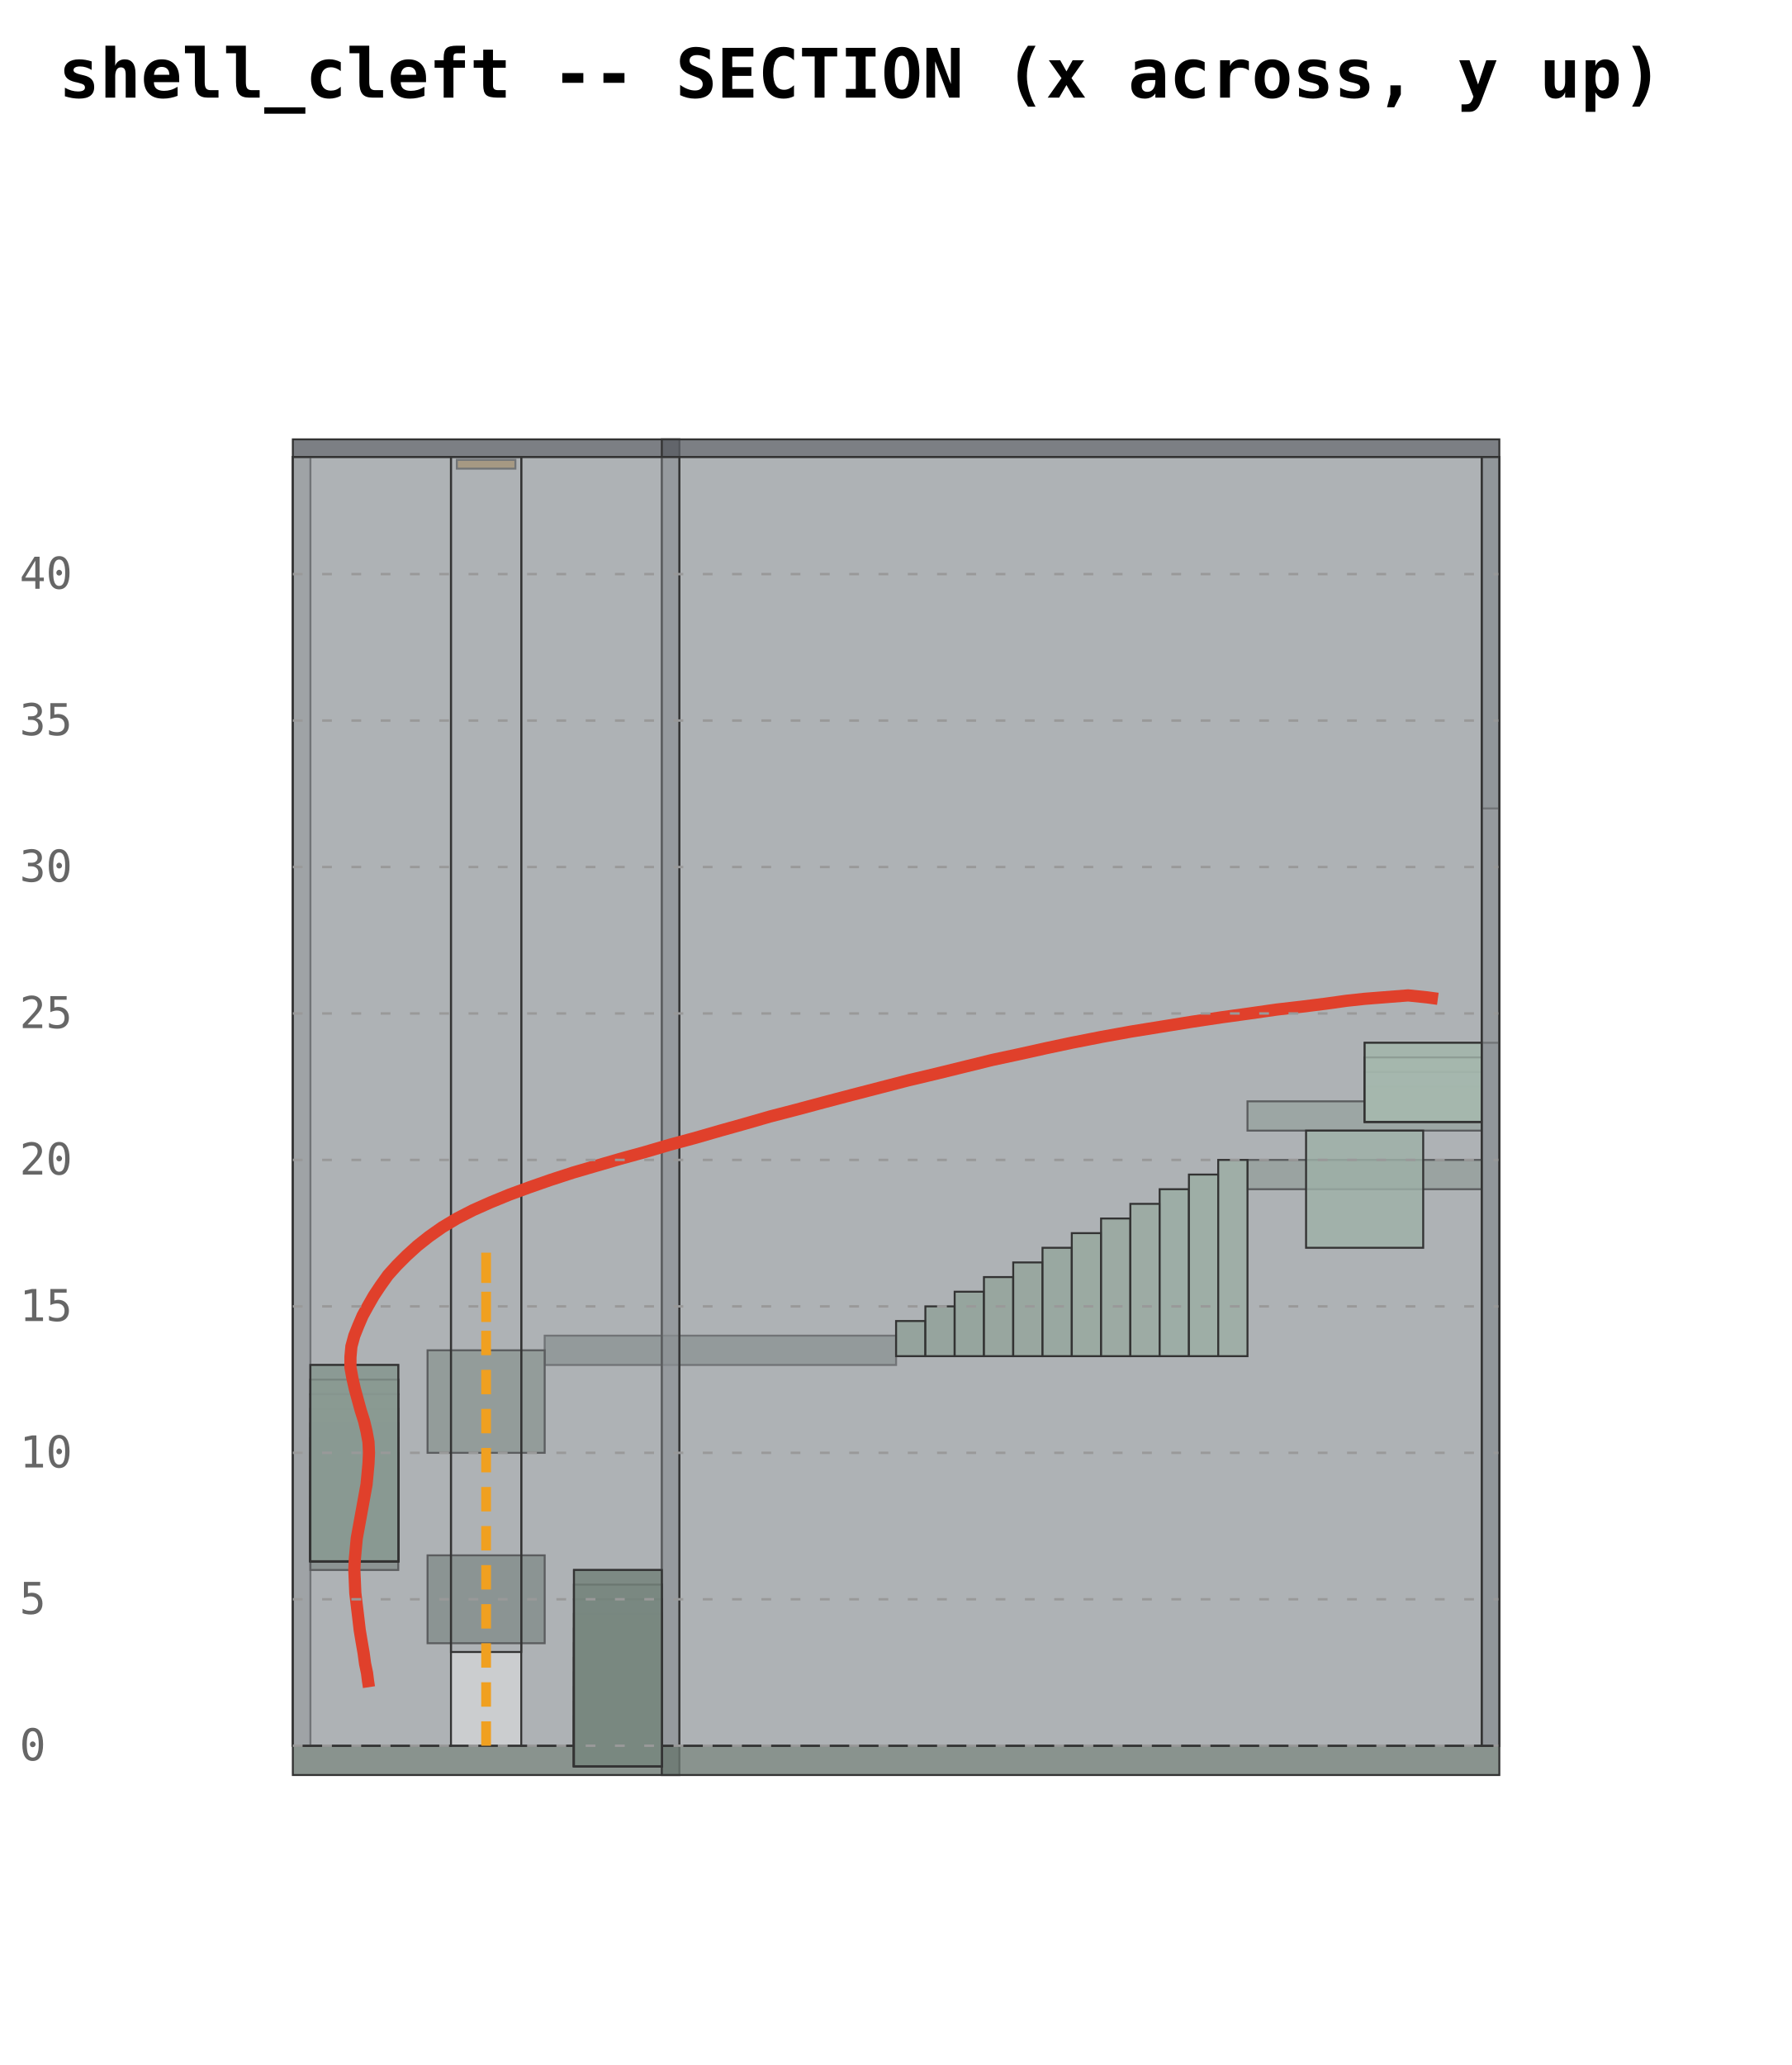
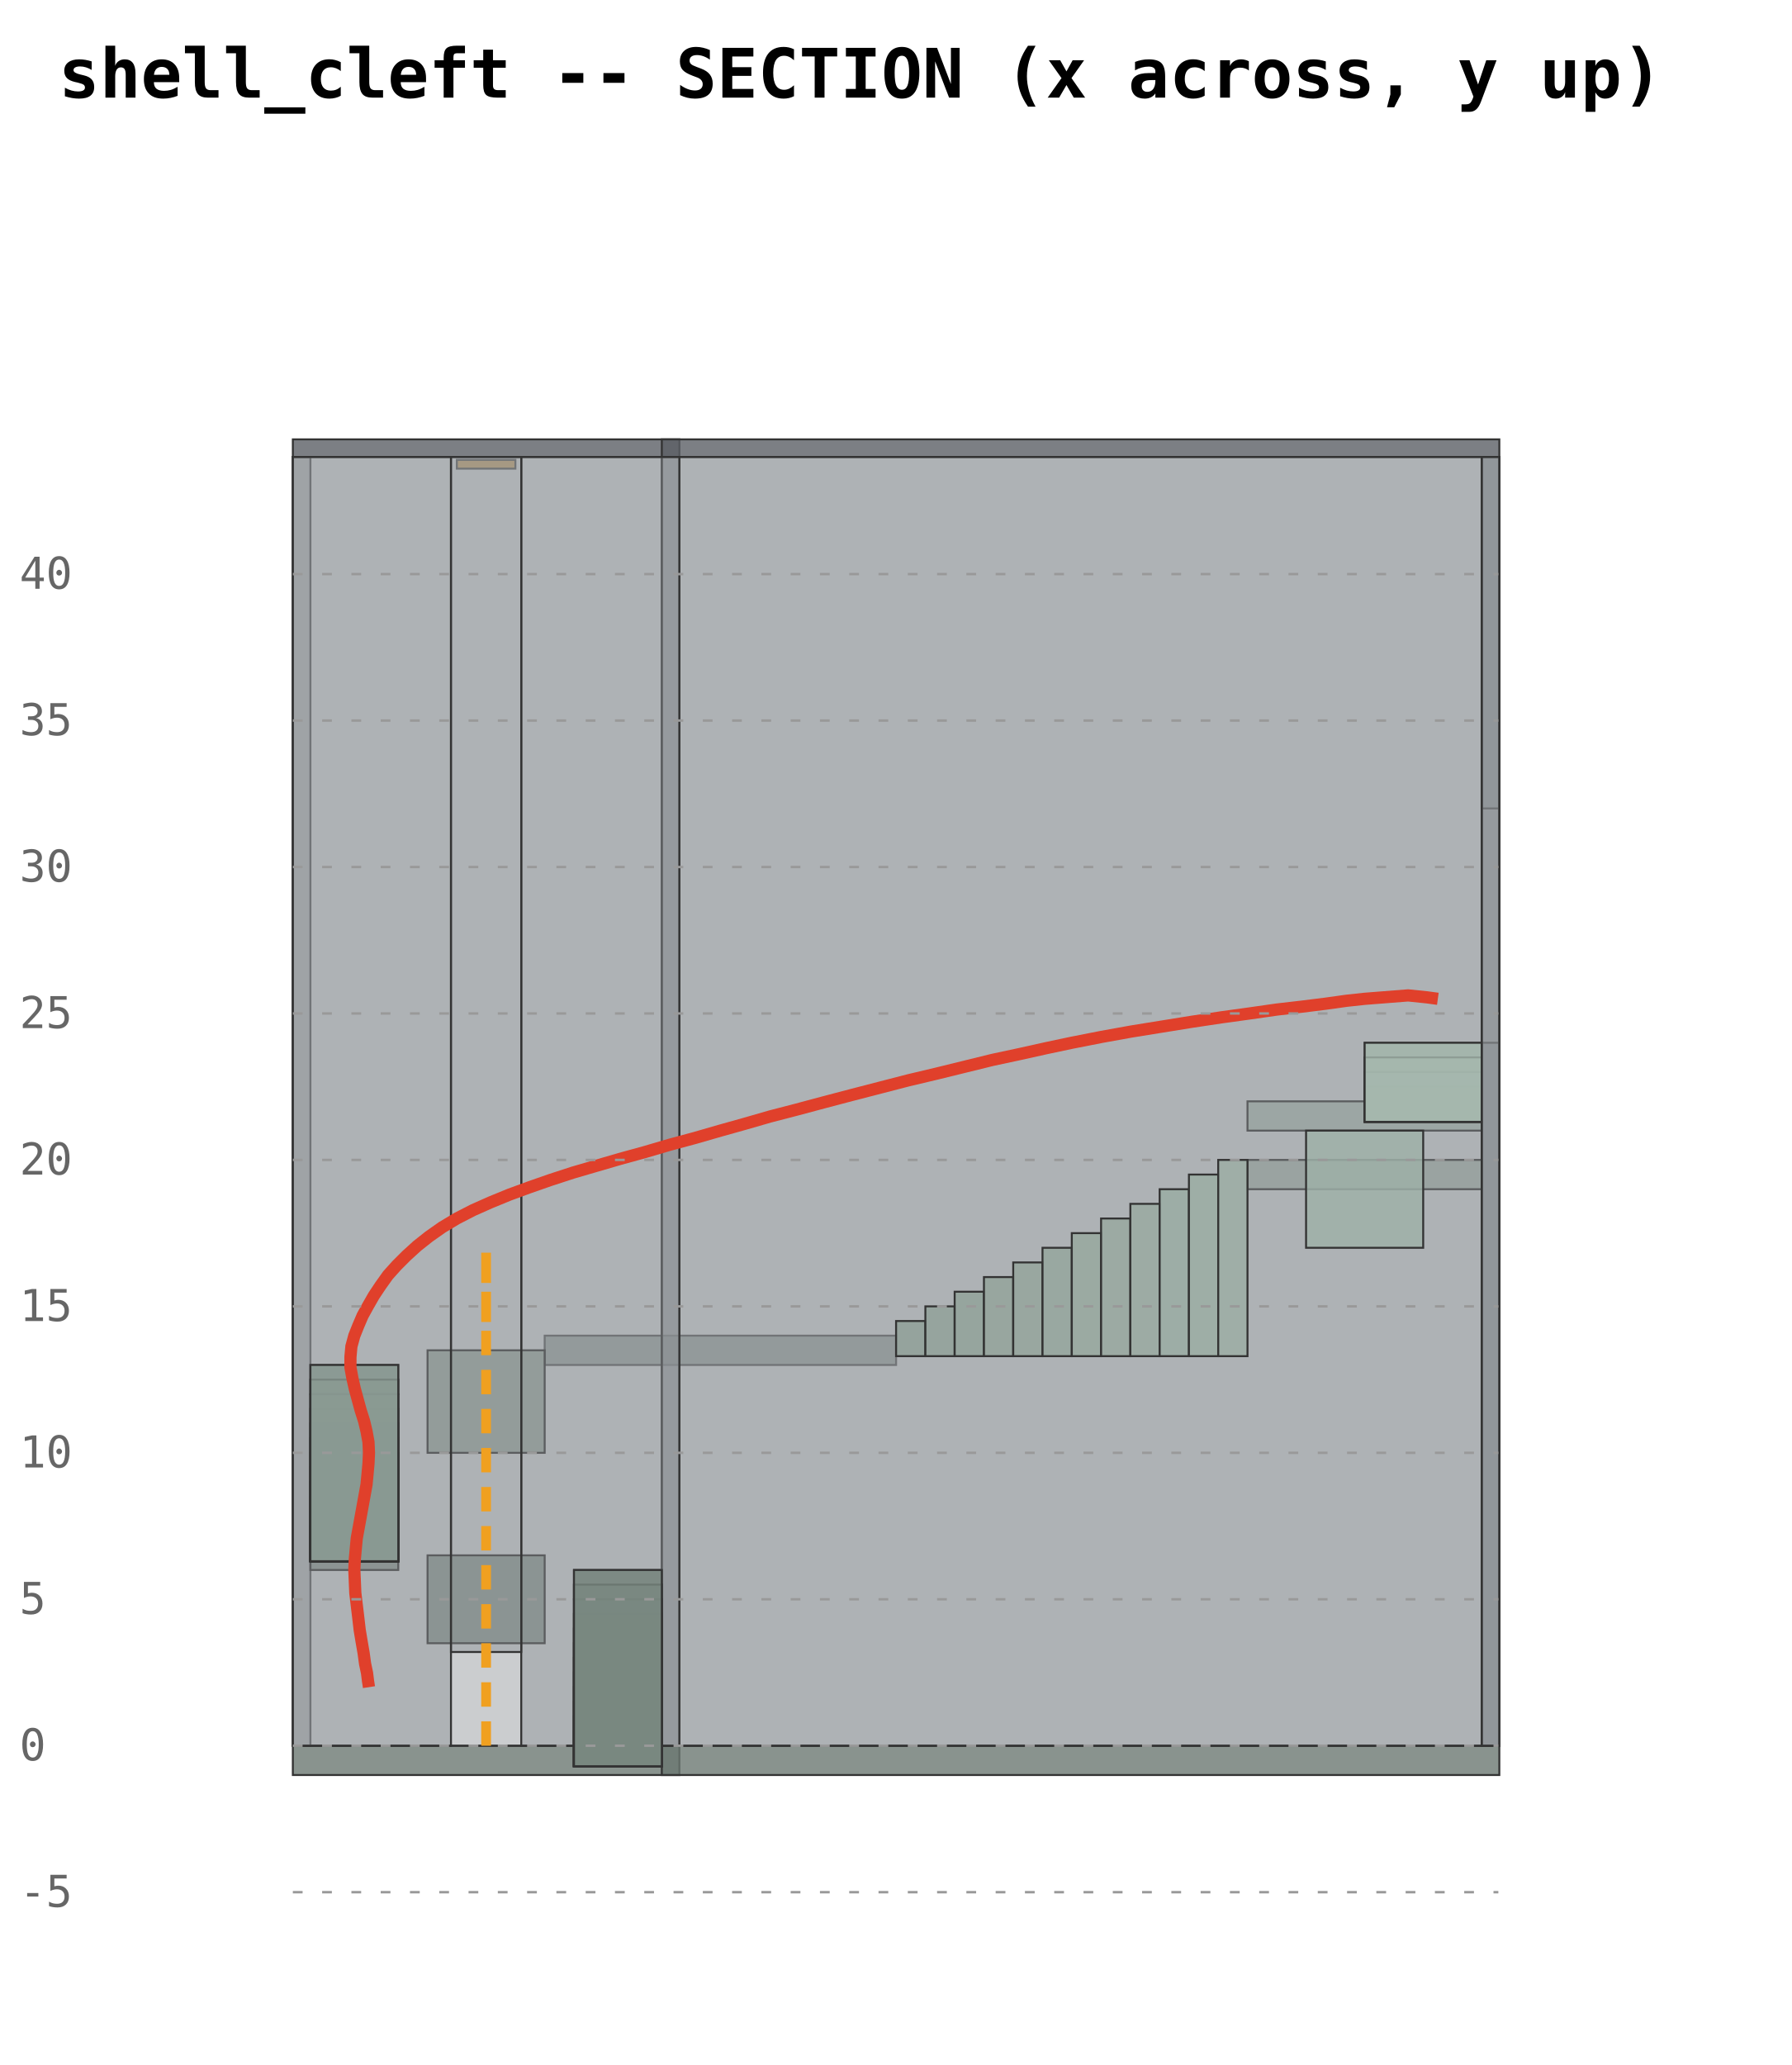
<svg xmlns="http://www.w3.org/2000/svg" width="367" height="423" viewBox="0 0 367 423" font-family="monospace" font-size="11">
  <rect width="100%%" height="100%%" fill="#f4f4f2" />
  <text x="12" y="20" font-size="14" font-weight="bold">shell_cleft -- SECTION (x across, y up)</text>
  <rect x="60.0" y="357.6" width="79.2" height="6.0" fill="#6c7872" fill-opacity="0.80" stroke="#333" stroke-width="0.4" />
  <rect x="60.0" y="90.0" width="79.2" height="3.6" fill="#5c5f66" fill-opacity="0.80" stroke="#333" stroke-width="0.4" />
  <rect x="135.6" y="357.6" width="171.6" height="6.0" fill="#6c7872" fill-opacity="0.80" stroke="#333" stroke-width="0.4" />
  <rect x="135.6" y="90.0" width="171.6" height="3.6" fill="#5c5f66" fill-opacity="0.80" stroke="#333" stroke-width="0.4" />
  <rect x="93.6" y="94.2" width="12.0" height="1.8" fill="#d99a33" fill-opacity="0.80" stroke="#333" stroke-width="0.4" />
  <rect x="111.6" y="273.6" width="72.0" height="6.0" fill="#8d9d95" fill-opacity="0.80" stroke="#333" stroke-width="0.4" />
  <rect x="60.0" y="93.6" width="3.6" height="264.0" fill="#8d9096" fill-opacity="0.45" stroke="#333" stroke-width="0.4" />
  <rect x="60.0" y="93.6" width="247.2" height="264.0" fill="#8d9096" fill-opacity="0.45" stroke="#333" stroke-width="0.4" />
  <rect x="255.6" y="237.6" width="48.0" height="6.0" fill="#9bada4" fill-opacity="0.80" stroke="#333" stroke-width="0.4" />
  <rect x="255.6" y="225.6" width="48.0" height="6.0" fill="#a1b3aa" fill-opacity="0.80" stroke="#333" stroke-width="0.4" />
  <rect x="279.6" y="213.6" width="24.0" height="6.0" fill="#a5b8ae" fill-opacity="0.80" stroke="#333" stroke-width="0.4" />
  <rect x="135.6" y="93.6" width="3.6" height="264.0" fill="#8d9096" fill-opacity="0.45" stroke="#333" stroke-width="0.4" />
  <rect x="117.6" y="321.6" width="18.0" height="6.0" fill="#7a8881" fill-opacity="0.80" stroke="#333" stroke-width="0.4" />
  <rect x="63.6" y="315.6" width="18.0" height="6.0" fill="#7c8a83" fill-opacity="0.80" stroke="#333" stroke-width="0.4" />
  <rect x="135.6" y="93.6" width="171.6" height="264.0" fill="#8d9096" fill-opacity="0.45" stroke="#333" stroke-width="0.4" />
  <rect x="87.6" y="318.6" width="24.0" height="18.0" fill="#7b8982" fill-opacity="0.80" stroke="#333" stroke-width="0.4" />
  <rect x="87.6" y="276.6" width="24.0" height="21.0" fill="#8c9c94" fill-opacity="0.80" stroke="#333" stroke-width="0.4" />
  <rect x="267.6" y="231.6" width="24.0" height="24.0" fill="#9eb0a7" fill-opacity="0.80" stroke="#333" stroke-width="0.4" />
  <rect x="63.6" y="279.6" width="18.0" height="6.0" fill="#8a9a92" fill-opacity="0.80" stroke="#333" stroke-width="0.4" />
  <rect x="303.6" y="213.6" width="3.6" height="144.0" fill="#8d9096" fill-opacity="0.45" stroke="#333" stroke-width="0.4" />
  <rect x="303.6" y="93.6" width="3.6" height="72.0" fill="#8d9096" fill-opacity="0.45" stroke="#333" stroke-width="0.4" />
  <rect x="60.0" y="93.6" width="32.4" height="264.0" fill="#8d9096" fill-opacity="0.45" stroke="#333" stroke-width="0.4" />
  <rect x="106.8" y="93.6" width="32.4" height="264.0" fill="#8d9096" fill-opacity="0.45" stroke="#333" stroke-width="0.4" />
  <rect x="117.6" y="354.6" width="18.0" height="7.2" fill="#6c7972" fill-opacity="0.80" stroke="#333" stroke-width="0.4" />
  <rect x="117.6" y="351.6" width="18.0" height="10.2" fill="#6d7a73" fill-opacity="0.80" stroke="#333" stroke-width="0.4" />
  <rect x="117.6" y="348.6" width="18.0" height="13.2" fill="#6f7c75" fill-opacity="0.80" stroke="#333" stroke-width="0.4" />
  <rect x="117.6" y="345.6" width="18.0" height="16.2" fill="#707d76" fill-opacity="0.80" stroke="#333" stroke-width="0.4" />
  <rect x="117.6" y="342.6" width="18.0" height="19.2" fill="#717e77" fill-opacity="0.80" stroke="#333" stroke-width="0.4" />
  <rect x="117.6" y="339.6" width="18.0" height="22.2" fill="#738079" fill-opacity="0.80" stroke="#333" stroke-width="0.4" />
  <rect x="117.6" y="336.6" width="18.0" height="25.2" fill="#74817a" fill-opacity="0.80" stroke="#333" stroke-width="0.4" />
  <rect x="117.6" y="333.6" width="18.0" height="28.2" fill="#75827b" fill-opacity="0.80" stroke="#333" stroke-width="0.4" />
  <rect x="117.6" y="330.6" width="18.0" height="31.2" fill="#76847d" fill-opacity="0.80" stroke="#333" stroke-width="0.4" />
  <rect x="117.6" y="327.6" width="18.0" height="34.2" fill="#77857e" fill-opacity="0.80" stroke="#333" stroke-width="0.4" />
  <rect x="117.6" y="324.6" width="18.0" height="37.2" fill="#78867f" fill-opacity="0.80" stroke="#333" stroke-width="0.4" />
  <rect x="117.6" y="321.6" width="18.0" height="40.2" fill="#7a8881" fill-opacity="0.80" stroke="#333" stroke-width="0.4" />
  <rect x="63.6" y="312.6" width="18.0" height="7.2" fill="#7e8c85" fill-opacity="0.80" stroke="#333" stroke-width="0.4" />
  <rect x="63.6" y="309.6" width="18.0" height="10.2" fill="#7e8d85" fill-opacity="0.80" stroke="#333" stroke-width="0.4" />
  <rect x="63.6" y="306.6" width="18.0" height="13.2" fill="#7f8e86" fill-opacity="0.80" stroke="#333" stroke-width="0.4" />
  <rect x="63.6" y="303.6" width="18.0" height="16.2" fill="#819088" fill-opacity="0.80" stroke="#333" stroke-width="0.4" />
  <rect x="63.6" y="300.6" width="18.0" height="19.2" fill="#829189" fill-opacity="0.80" stroke="#333" stroke-width="0.4" />
  <rect x="63.6" y="297.6" width="18.0" height="22.2" fill="#83928a" fill-opacity="0.80" stroke="#333" stroke-width="0.4" />
  <rect x="63.6" y="294.6" width="18.0" height="25.2" fill="#85948c" fill-opacity="0.80" stroke="#333" stroke-width="0.4" />
  <rect x="63.6" y="291.6" width="18.0" height="28.2" fill="#86958d" fill-opacity="0.80" stroke="#333" stroke-width="0.4" />
  <rect x="63.6" y="288.6" width="18.0" height="31.2" fill="#87968e" fill-opacity="0.80" stroke="#333" stroke-width="0.4" />
  <rect x="63.6" y="285.6" width="18.0" height="34.2" fill="#889890" fill-opacity="0.80" stroke="#333" stroke-width="0.4" />
  <rect x="63.6" y="282.6" width="18.0" height="37.2" fill="#899991" fill-opacity="0.80" stroke="#333" stroke-width="0.4" />
  <rect x="63.6" y="279.6" width="18.0" height="40.2" fill="#8a9a92" fill-opacity="0.80" stroke="#333" stroke-width="0.4" />
  <rect x="183.6" y="270.6" width="6.0" height="7.2" fill="#8f9f97" fill-opacity="0.80" stroke="#333" stroke-width="0.4" />
  <rect x="189.6" y="267.6" width="6.0" height="10.2" fill="#90a098" fill-opacity="0.80" stroke="#333" stroke-width="0.4" />
  <rect x="195.6" y="264.6" width="6.0" height="13.2" fill="#90a198" fill-opacity="0.80" stroke="#333" stroke-width="0.4" />
  <rect x="201.6" y="261.6" width="6.0" height="16.2" fill="#92a39a" fill-opacity="0.80" stroke="#333" stroke-width="0.4" />
  <rect x="207.6" y="258.6" width="6.0" height="19.2" fill="#93a49b" fill-opacity="0.80" stroke="#333" stroke-width="0.4" />
  <rect x="213.6" y="255.6" width="6.0" height="22.2" fill="#94a59c" fill-opacity="0.80" stroke="#333" stroke-width="0.4" />
  <rect x="219.6" y="252.6" width="6.0" height="25.2" fill="#96a79e" fill-opacity="0.80" stroke="#333" stroke-width="0.4" />
  <rect x="225.6" y="249.6" width="6.0" height="28.2" fill="#97a89f" fill-opacity="0.80" stroke="#333" stroke-width="0.4" />
  <rect x="231.6" y="246.6" width="6.0" height="31.2" fill="#98a9a0" fill-opacity="0.80" stroke="#333" stroke-width="0.4" />
  <rect x="237.6" y="243.6" width="6.0" height="34.2" fill="#99aba2" fill-opacity="0.80" stroke="#333" stroke-width="0.4" />
  <rect x="243.6" y="240.6" width="6.0" height="37.2" fill="#9aaca3" fill-opacity="0.80" stroke="#333" stroke-width="0.4" />
  <rect x="249.6" y="237.6" width="6.0" height="40.2" fill="#9bada4" fill-opacity="0.80" stroke="#333" stroke-width="0.4" />
  <rect x="279.6" y="222.6" width="24.0" height="7.2" fill="#a2b4ab" fill-opacity="0.80" stroke="#333" stroke-width="0.4" />
  <rect x="279.6" y="219.6" width="24.0" height="10.2" fill="#a2b5ab" fill-opacity="0.80" stroke="#333" stroke-width="0.4" />
  <rect x="279.6" y="216.6" width="24.0" height="13.2" fill="#a4b7ad" fill-opacity="0.80" stroke="#333" stroke-width="0.4" />
  <rect x="279.6" y="213.6" width="24.0" height="16.2" fill="#a5b8ae" fill-opacity="0.80" stroke="#333" stroke-width="0.4" />
  <rect x="303.6" y="93.6" width="3.6" height="264.0" fill="#8d9096" fill-opacity="0.45" stroke="#333" stroke-width="0.4" />
  <rect x="303.6" y="93.6" width="3.6" height="264.0" fill="#8d9096" fill-opacity="0.45" stroke="#333" stroke-width="0.4" />
  <rect x="92.4" y="93.6" width="14.4" height="244.8" fill="#8d9096" fill-opacity="0.45" stroke="#333" stroke-width="0.4" />
  <polyline points="75.6,345.6 75.4,344.3 75.2,342.7 74.8,340.8 74.5,338.6 74.1,336.3 73.7,333.9 73.4,331.3 73.1,328.8 72.8,326.3 72.7,323.9 72.6,321.6 72.7,319.4 72.9,317.2 73.1,315.1 73.5,312.9 73.9,310.7 74.3,308.5 74.7,306.3 75.1,304.1 75.3,302.0 75.5,299.8 75.6,297.6 75.5,295.4 75.1,293.2 74.6,291.1 73.9,288.9 73.3,286.7 72.7,284.5 72.2,282.3 71.8,280.1 71.8,278.0 72.0,275.8 72.6,273.6 73.4,271.6 74.3,269.5 75.4,267.5 76.6,265.4 78.0,263.3 79.5,261.2 81.3,259.2 83.3,257.2 85.5,255.2 87.9,253.3 90.6,251.4 93.6,249.6 96.9,247.9 100.5,246.3 104.4,244.7 108.5,243.2 112.8,241.7 117.4,240.2 122.2,238.8 127.0,237.4 132.1,236.0 137.2,234.5 142.4,233.1 147.6,231.6 152.6,230.2 157.8,228.7 163.2,227.3 168.8,225.8 174.5,224.3 180.3,222.8 186.1,221.3 192.0,219.9 197.7,218.5 203.4,217.1 209.0,215.9 214.4,214.7 219.6,213.6 225.7,212.4 231.8,211.3 238.0,210.3 244.2,209.3 250.2,208.4 256.0,207.6 261.6,206.8 266.8,206.2 271.6,205.6 275.9,205.0 279.6,204.6 288.5,203.9 292.4,204.3 294.6,204.6" fill="none" stroke="#e0402b" stroke-width="2.5" />
  <polyline points="99.6,357.6 99.6,345.6 99.6,334.4 99.6,323.9 99.6,314.2 99.6,305.2 99.6,296.9 99.6,289.4 99.6,282.7 99.6,276.7 99.6,271.5 99.6,267.0 99.6,263.2 99.6,260.2 99.6,258.0 99.6,256.5 99.6,255.7 99.6,255.7 99.6,256.4 99.6,257.9 99.6,260.2 99.6,263.1 99.6,266.9 99.6,271.4 99.6,276.6" fill="none" stroke="#f0a020" stroke-width="2" stroke-dasharray="5 3" />
+   <line x1="60" y1="387.6" x2="307" y2="387.6" stroke="#999" stroke-width="0.5" stroke-dasharray="2 4" />
+   <text x="4" y="390.6" font-size="9" fill="#666">-5</text>
  <line x1="60" y1="357.6" x2="307" y2="357.6" stroke="#999" stroke-width="0.5" stroke-dasharray="2 4" />
  <text x="4" y="360.6" font-size="9" fill="#666">0</text>
  <line x1="60" y1="327.6" x2="307" y2="327.6" stroke="#999" stroke-width="0.5" stroke-dasharray="2 4" />
  <text x="4" y="330.6" font-size="9" fill="#666">5</text>
  <line x1="60" y1="297.6" x2="307" y2="297.6" stroke="#999" stroke-width="0.5" stroke-dasharray="2 4" />
  <text x="4" y="300.6" font-size="9" fill="#666">10</text>
  <line x1="60" y1="267.6" x2="307" y2="267.6" stroke="#999" stroke-width="0.5" stroke-dasharray="2 4" />
  <text x="4" y="270.6" font-size="9" fill="#666">15</text>
  <line x1="60" y1="237.6" x2="307" y2="237.6" stroke="#999" stroke-width="0.5" stroke-dasharray="2 4" />
  <text x="4" y="240.6" font-size="9" fill="#666">20</text>
  <line x1="60" y1="207.6" x2="307" y2="207.6" stroke="#999" stroke-width="0.5" stroke-dasharray="2 4" />
  <text x="4" y="210.6" font-size="9" fill="#666">25</text>
  <line x1="60" y1="177.6" x2="307" y2="177.6" stroke="#999" stroke-width="0.5" stroke-dasharray="2 4" />
  <text x="4" y="180.6" font-size="9" fill="#666">30</text>
  <line x1="60" y1="147.6" x2="307" y2="147.6" stroke="#999" stroke-width="0.5" stroke-dasharray="2 4" />
  <text x="4" y="150.6" font-size="9" fill="#666">35</text>
  <line x1="60" y1="117.6" x2="307" y2="117.6" stroke="#999" stroke-width="0.5" stroke-dasharray="2 4" />
  <text x="4" y="120.6" font-size="9" fill="#666">40</text>
</svg>
